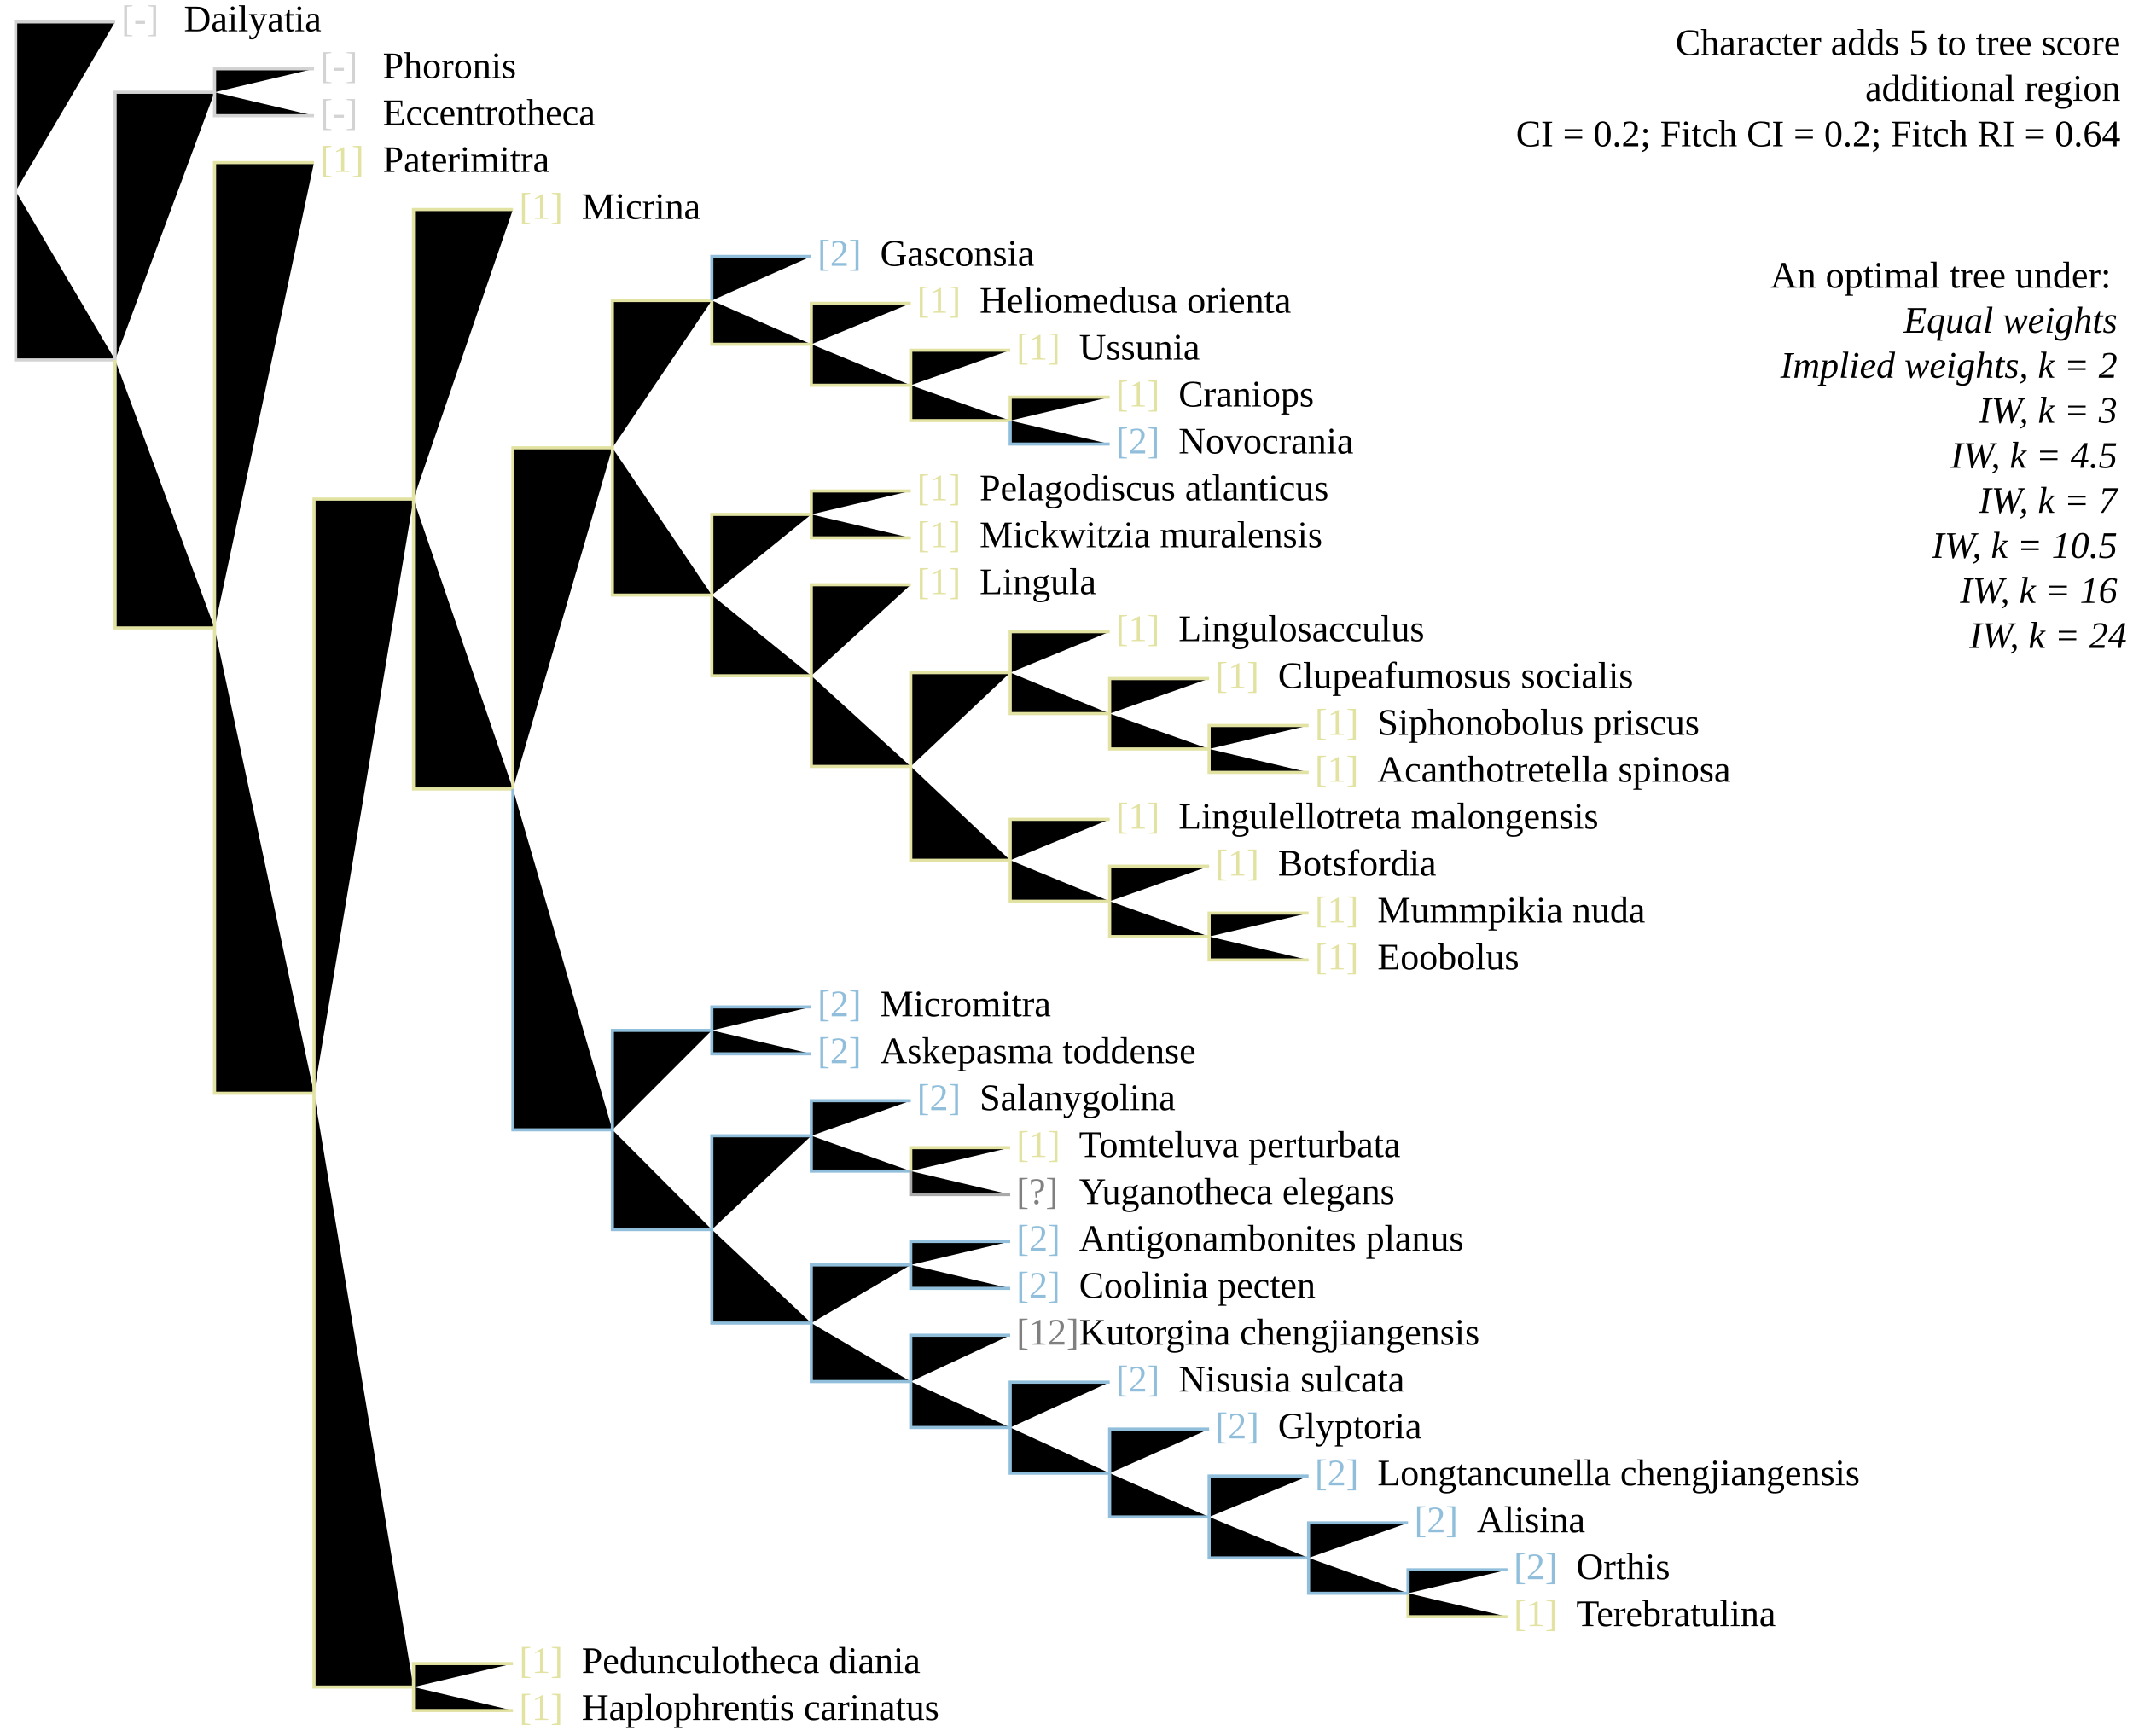
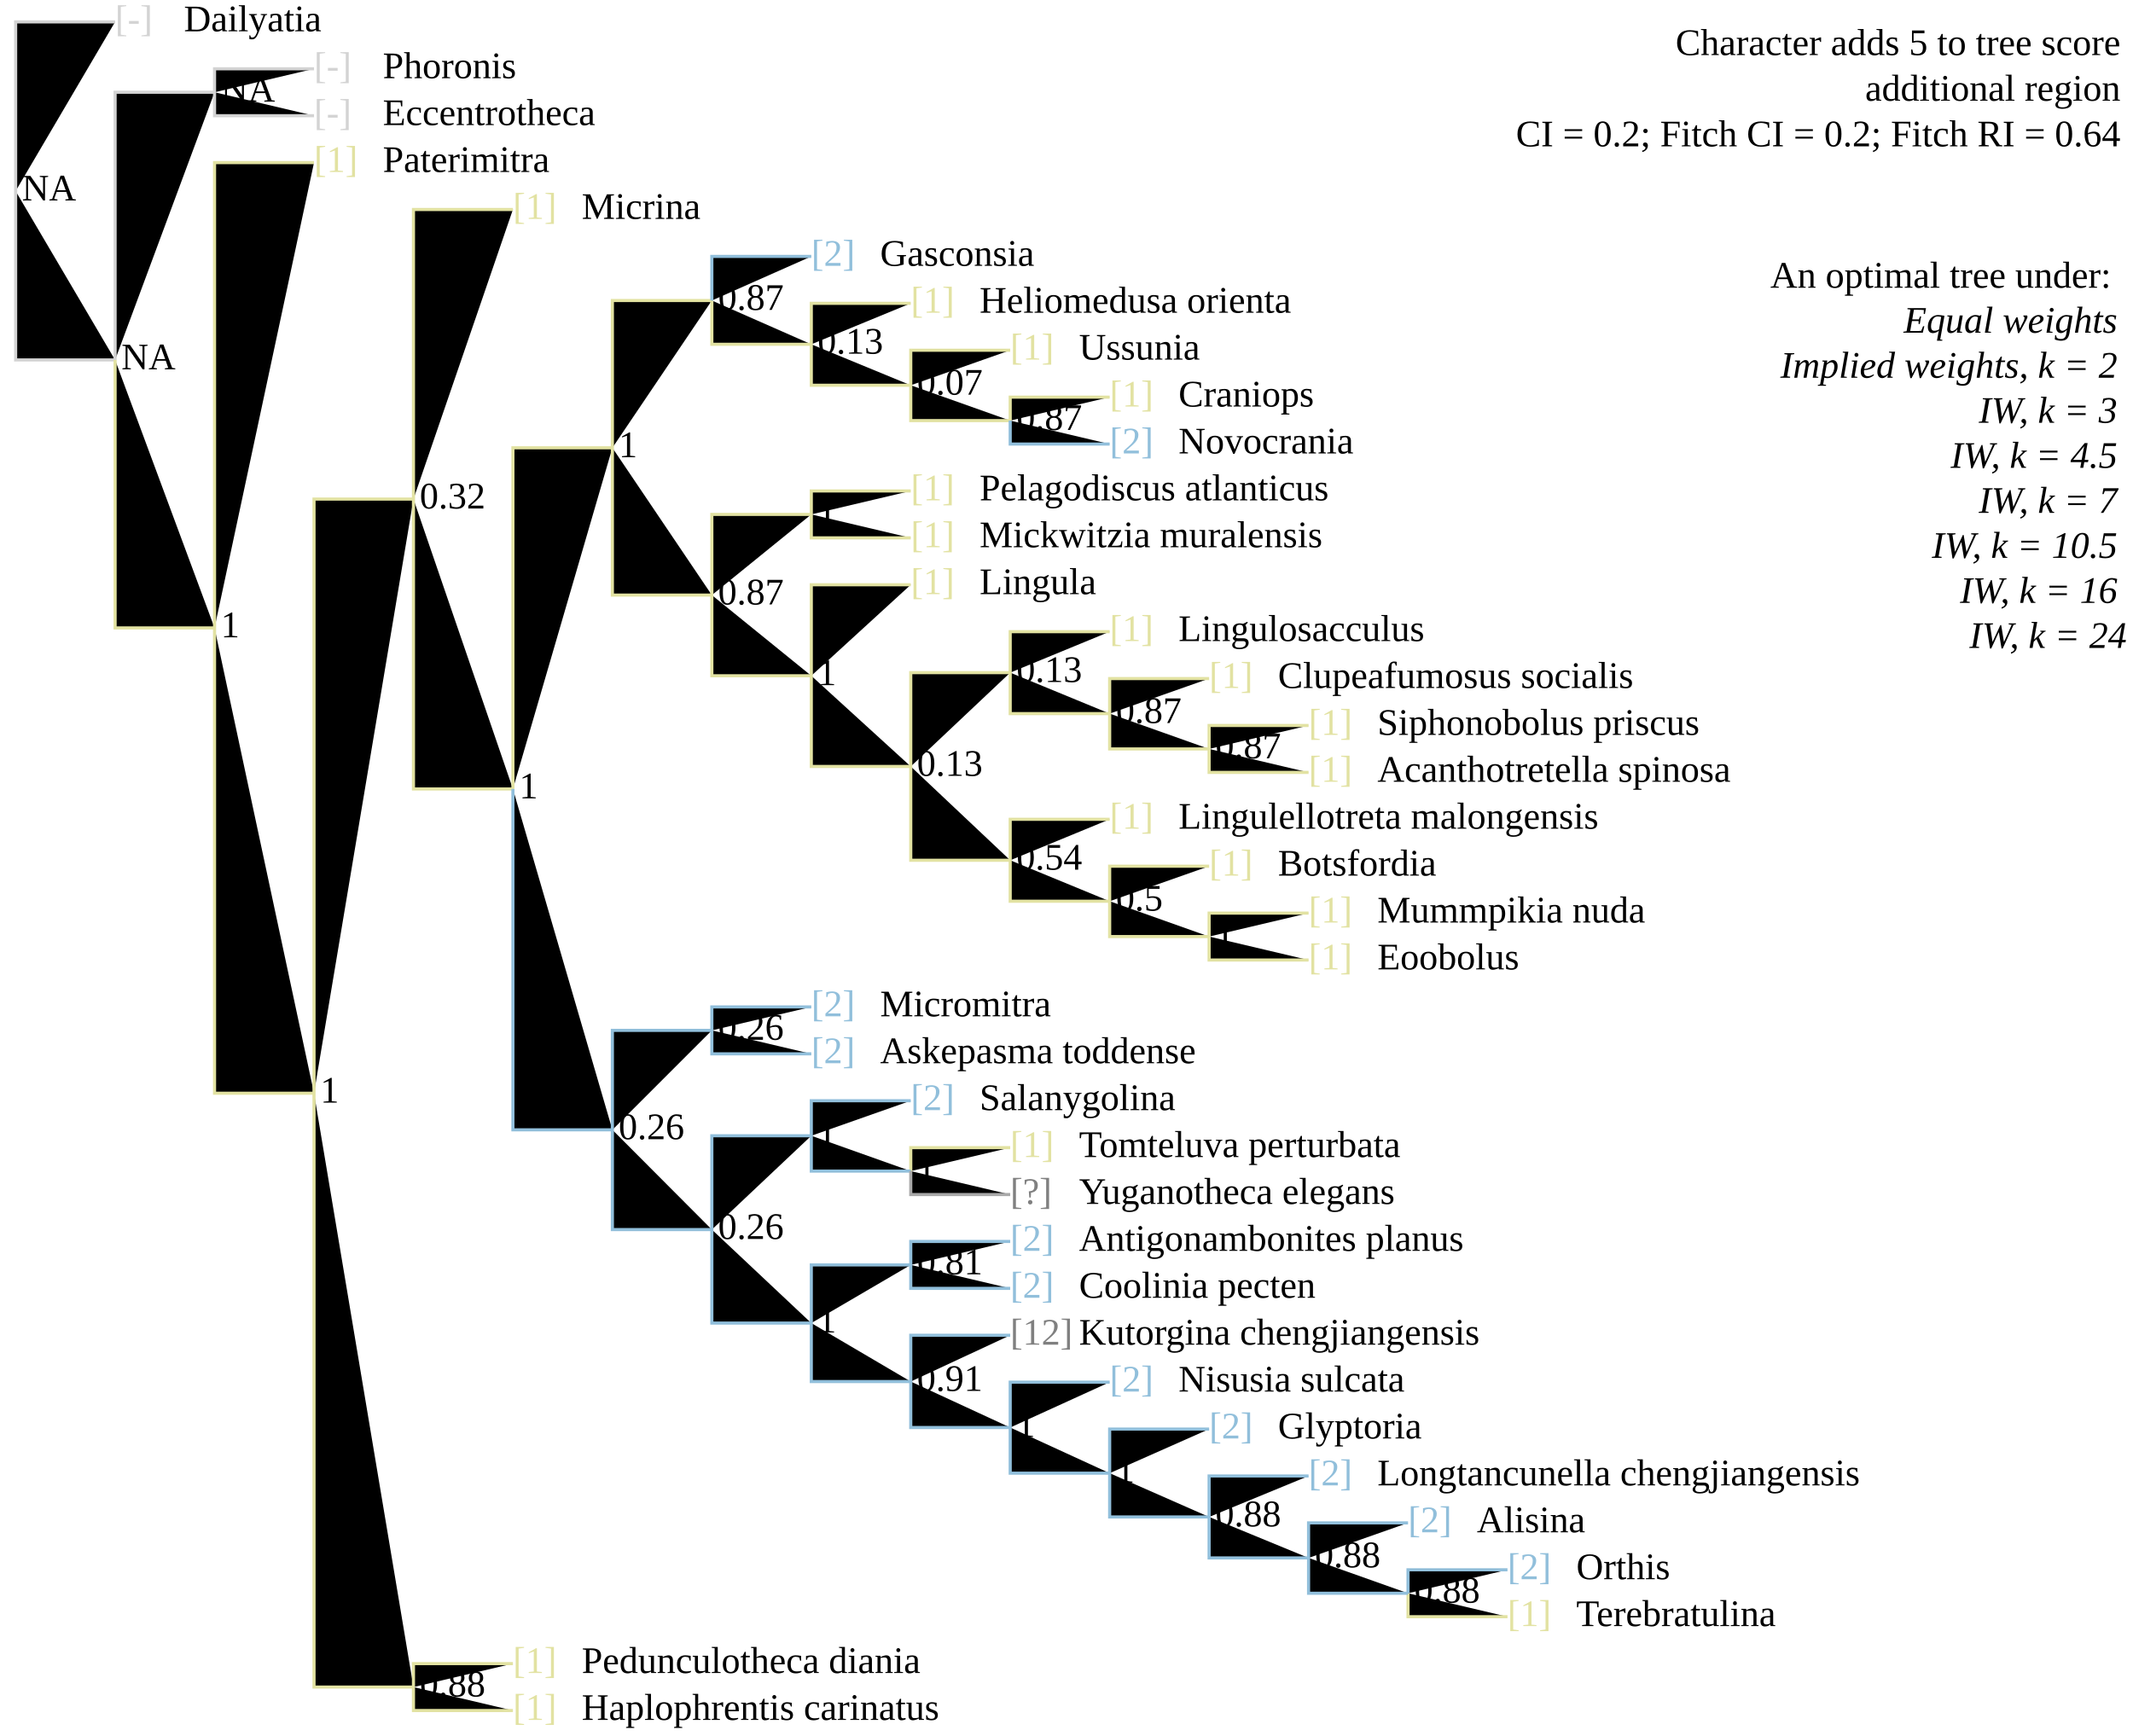
<svg xmlns="http://www.w3.org/2000/svg" version="1.1" width="682" height="555" class="tree" char="4">
  <text x="678" y="17.6" text-anchor="end" class="stepsLabel">Character adds <tspan class="score">5</tspan> to tree score</text>
  <text x="678" y="32.2" text-anchor="end" class="stepsLabel">
    <tspan class="score" /> additional region</text>
  <text x="678" y="46.8" text-anchor="end" class="stepsLabel">CI = 0.2; Fitch CI = 0.2; Fitch RI = 0.64</text>
  <text x="678" y="76" text-anchor="end" class="stepsLabel">
    <tspan dy="16">An optimal tree under:</tspan>
    <tspan x="680" style="font-style:italic" class="notThisAn" dy="1.2em">Equal weights</tspan>
    <tspan x="680" style="font-style:italic" class="notThisAn" dy="1.2em">Implied weights, k = 2</tspan>
    <tspan x="680" style="font-style:italic" class="notThisAn" dy="1.2em">IW, k = 3</tspan>
    <tspan x="680" style="font-style:italic" class="thisAn" dy="1.2em">IW, k = 4.5</tspan>
    <tspan x="680" style="font-style:italic" class="notThisAn" dy="1.2em">IW, k = 7</tspan>
    <tspan x="680" style="font-style:italic" class="notThisAn" dy="1.2em">IW, k = 10.5</tspan>
    <tspan x="680" style="font-style:italic" class="notThisAn" dy="1.2em">IW, k = 16</tspan>
    <tspan x="680" style="font-style:italic" class="notThisAn" dy="1.2em">IW, k = 24</tspan>
  </text>
-   <text x="38.8" y="10" fill="lightgrey" class="flag">[-]</text>
+   <text x="36.8" y="10" fill="lightgrey" class="flag">[-]</text>
  <text x="58.8" y="10" class="taxonLabel">Dailyatia</text>
-   <text x="102.4" y="25" fill="lightgrey" class="flag">[-]</text>
+   <text x="100.4" y="25" fill="lightgrey" class="flag">[-]</text>
  <text x="122.4" y="25" class="taxonLabel">Phoronis</text>
-   <text x="102.4" y="40" fill="lightgrey" class="flag">[-]</text>
+   <text x="100.4" y="40" fill="lightgrey" class="flag">[-]</text>
  <text x="122.4" y="40" class="taxonLabel">Eccentrotheca</text>
-   <text x="102.4" y="55" fill="#e2e2a2" class="flag">[1]</text>
+   <text x="100.4" y="55" fill="#e2e2a2" class="flag">[1]</text>
  <text x="122.4" y="55" class="taxonLabel">Paterimitra</text>
-   <text x="166" y="70" fill="#e2e2a2" class="flag">[1]</text>
+   <text x="164" y="70" fill="#e2e2a2" class="flag">[1]</text>
  <text x="186" y="70" class="taxonLabel">Micrina</text>
-   <text x="261.4" y="85" fill="#91bfdb" class="flag">[2]</text>
+   <text x="259.4" y="85" fill="#91bfdb" class="flag">[2]</text>
  <text x="281.4" y="85" class="taxonLabel">Gasconsia</text>
-   <text x="293.2" y="100" fill="#e2e2a2" class="flag">[1]</text>
+   <text x="291.2" y="100" fill="#e2e2a2" class="flag">[1]</text>
  <text x="313.2" y="100" class="taxonLabel">Heliomedusa orienta</text>
-   <text x="325" y="115" fill="#e2e2a2" class="flag">[1]</text>
+   <text x="323" y="115" fill="#e2e2a2" class="flag">[1]</text>
  <text x="345" y="115" class="taxonLabel">Ussunia</text>
-   <text x="356.8" y="145" fill="#91bfdb" class="flag">[2]</text>
+   <text x="354.8" y="145" fill="#91bfdb" class="flag">[2]</text>
  <text x="376.8" y="145" class="taxonLabel">Novocrania</text>
-   <text x="356.8" y="130" fill="#e2e2a2" class="flag">[1]</text>
+   <text x="354.8" y="130" fill="#e2e2a2" class="flag">[1]</text>
  <text x="376.8" y="130" class="taxonLabel">Craniops</text>
-   <text x="293.2" y="175" fill="#e2e2a2" class="flag">[1]</text>
+   <text x="291.2" y="175" fill="#e2e2a2" class="flag">[1]</text>
  <text x="313.2" y="175" class="taxonLabel">Mickwitzia muralensis</text>
-   <text x="293.2" y="160" fill="#e2e2a2" class="flag">[1]</text>
+   <text x="291.2" y="160" fill="#e2e2a2" class="flag">[1]</text>
  <text x="313.2" y="160" class="taxonLabel">Pelagodiscus atlanticus</text>
-   <text x="293.2" y="190" fill="#e2e2a2" class="flag">[1]</text>
+   <text x="291.2" y="190" fill="#e2e2a2" class="flag">[1]</text>
  <text x="313.2" y="190" class="taxonLabel">Lingula</text>
-   <text x="388.6" y="220" fill="#e2e2a2" class="flag">[1]</text>
+   <text x="386.6" y="220" fill="#e2e2a2" class="flag">[1]</text>
  <text x="408.6" y="220" class="taxonLabel">Clupeafumosus socialis</text>
-   <text x="356.8" y="205" fill="#e2e2a2" class="flag">[1]</text>
+   <text x="354.8" y="205" fill="#e2e2a2" class="flag">[1]</text>
  <text x="376.8" y="205" class="taxonLabel">Lingulosacculus</text>
-   <text x="420.4" y="250" fill="#e2e2a2" class="flag">[1]</text>
+   <text x="418.4" y="250" fill="#e2e2a2" class="flag">[1]</text>
  <text x="440.4" y="250" class="taxonLabel">Acanthotretella spinosa</text>
-   <text x="420.4" y="235" fill="#e2e2a2" class="flag">[1]</text>
+   <text x="418.4" y="235" fill="#e2e2a2" class="flag">[1]</text>
  <text x="440.4" y="235" class="taxonLabel">Siphonobolus priscus</text>
-   <text x="356.8" y="265" fill="#e2e2a2" class="flag">[1]</text>
+   <text x="354.8" y="265" fill="#e2e2a2" class="flag">[1]</text>
  <text x="376.8" y="265" class="taxonLabel">Lingulellotreta malongensis</text>
-   <text x="388.6" y="280" fill="#e2e2a2" class="flag">[1]</text>
+   <text x="386.6" y="280" fill="#e2e2a2" class="flag">[1]</text>
  <text x="408.6" y="280" class="taxonLabel">Botsfordia</text>
-   <text x="420.4" y="295" fill="#e2e2a2" class="flag">[1]</text>
+   <text x="418.4" y="295" fill="#e2e2a2" class="flag">[1]</text>
  <text x="440.4" y="295" class="taxonLabel">Mummpikia nuda</text>
-   <text x="420.4" y="310" fill="#e2e2a2" class="flag">[1]</text>
+   <text x="418.4" y="310" fill="#e2e2a2" class="flag">[1]</text>
  <text x="440.4" y="310" class="taxonLabel">Eoobolus</text>
-   <text x="261.4" y="340" fill="#91bfdb" class="flag">[2]</text>
+   <text x="259.4" y="340" fill="#91bfdb" class="flag">[2]</text>
  <text x="281.4" y="340" class="taxonLabel">Askepasma toddense</text>
-   <text x="261.4" y="325" fill="#91bfdb" class="flag">[2]</text>
+   <text x="259.4" y="325" fill="#91bfdb" class="flag">[2]</text>
  <text x="281.4" y="325" class="taxonLabel">Micromitra</text>
-   <text x="293.2" y="355" fill="#91bfdb" class="flag">[2]</text>
+   <text x="291.2" y="355" fill="#91bfdb" class="flag">[2]</text>
  <text x="313.2" y="355" class="taxonLabel">Salanygolina</text>
-   <text x="325" y="385" fill="grey" class="flag">[?]</text>
+   <text x="323" y="385" fill="grey" class="flag">[?]</text>
  <text x="345" y="385" class="taxonLabel">Yuganotheca elegans</text>
-   <text x="325" y="370" fill="#e2e2a2" class="flag">[1]</text>
+   <text x="323" y="370" fill="#e2e2a2" class="flag">[1]</text>
  <text x="345" y="370" class="taxonLabel">Tomteluva perturbata</text>
-   <text x="325" y="415" fill="#91bfdb" class="flag">[2]</text>
+   <text x="323" y="415" fill="#91bfdb" class="flag">[2]</text>
  <text x="345" y="415" class="taxonLabel">Coolinia pecten</text>
-   <text x="325" y="400" fill="#91bfdb" class="flag">[2]</text>
+   <text x="323" y="400" fill="#91bfdb" class="flag">[2]</text>
  <text x="345" y="400" class="taxonLabel">Antigonambonites planus</text>
-   <text x="325" y="430" fill="grey" class="flag">[12]</text>
+   <text x="323" y="430" fill="grey" class="flag">[12]</text>
  <text x="345" y="430" class="taxonLabel">Kutorgina chengjiangensis</text>
-   <text x="356.8" y="445" fill="#91bfdb" class="flag">[2]</text>
+   <text x="354.8" y="445" fill="#91bfdb" class="flag">[2]</text>
  <text x="376.8" y="445" class="taxonLabel">Nisusia sulcata</text>
-   <text x="388.6" y="460" fill="#91bfdb" class="flag">[2]</text>
+   <text x="386.6" y="460" fill="#91bfdb" class="flag">[2]</text>
  <text x="408.6" y="460" class="taxonLabel">Glyptoria</text>
-   <text x="420.4" y="475" fill="#91bfdb" class="flag">[2]</text>
+   <text x="418.4" y="475" fill="#91bfdb" class="flag">[2]</text>
  <text x="440.4" y="475" class="taxonLabel">Longtancunella chengjiangensis</text>
-   <text x="452.2" y="490" fill="#91bfdb" class="flag">[2]</text>
+   <text x="450.2" y="490" fill="#91bfdb" class="flag">[2]</text>
  <text x="472.2" y="490" class="taxonLabel">Alisina</text>
-   <text x="484" y="520" fill="#e2e2a2" class="flag">[1]</text>
+   <text x="482" y="520" fill="#e2e2a2" class="flag">[1]</text>
  <text x="504" y="520" class="taxonLabel">Terebratulina</text>
-   <text x="484" y="505" fill="#91bfdb" class="flag">[2]</text>
+   <text x="482" y="505" fill="#91bfdb" class="flag">[2]</text>
  <text x="504" y="505" class="taxonLabel">Orthis</text>
-   <text x="166" y="550" fill="#e2e2a2" class="flag">[1]</text>
+   <text x="164" y="550" fill="#e2e2a2" class="flag">[1]</text>
  <text x="186" y="550" class="taxonLabel">Haplophrentis carinatus</text>
-   <text x="166" y="535" fill="#e2e2a2" class="flag">[1]</text>
+   <text x="164" y="535" fill="#e2e2a2" class="flag">[1]</text>
  <text x="186" y="535" class="taxonLabel">Pedunculotheca diania</text>
  <path d="M5,61.1V7H36.8M5,61.1V115.1H36.8M36.8,115.1V29.5H68.6M68.6,29.5V22H100.4M68.6,29.5V37H100.4" stroke="lightgrey" class="inapplicable" />
  <path d="M36.8,115.1V200.8H68.6M68.6,200.8V52H100.4M68.6,200.8V349.6H100.4M100.4,349.6V159.6H132.2M132.2,159.6V67H164M132.2,159.6V252.3H164M164,252.3V143.2H195.8M195.8,143.2V96.1H227.6M227.6,96.1V110.1H259.4M259.4,110.1V97H291.2M259.4,110.1V123.2H291.2M291.2,123.2V112H323M291.2,123.2V134.5H323M323,134.5V127H354.8M195.8,143.2V190.3H227.6M227.6,190.3V164.5H259.4M259.4,164.5V157H291.2M259.4,164.5V172H291.2M227.6,190.3V216.1H259.4M259.4,216.1V187H291.2M259.4,216.1V245.1H291.2M291.2,245.1V215.1H323M323,215.1V202H354.8M323,215.1V228.2H354.8M354.8,228.2V217H386.6M354.8,228.2V239.5H386.6M386.6,239.5V232H418.4M386.6,239.5V247H418.4M291.2,245.1V275.1H323M323,275.1V262H354.8M323,275.1V288.2H354.8M354.8,288.2V277H386.6M354.8,288.2V299.5H386.6M386.6,299.5V292H418.4M386.6,299.5V307H418.4M291.2,374.5V367H323M450.2,509.5V517H482M100.4,349.6V539.5H132.2M132.2,539.5V532H164M132.2,539.5V547H164" stroke="#e2e2a2" />
  <path d="M227.6,96.1V82H259.4M323,134.5V142H354.8M164,252.3V361.3H195.8M195.8,361.3V329.5H227.6M227.6,329.5V322H259.4M227.6,329.5V337H259.4M195.8,361.3V393.2H227.6M227.6,393.2V363.2H259.4M259.4,363.2V352H291.2M259.4,363.2V374.5H291.2M227.6,393.2V423.1H259.4M259.4,423.1V404.5H291.2M291.2,404.5V397H323M291.2,404.5V412H323M259.4,423.1V441.8H291.2M291.2,441.8V427H323M291.2,441.8V456.5H323M323,456.5V442H354.8M323,456.5V471.1H354.8M354.8,471.1V457H386.6M354.8,471.1V485.1H386.6M386.6,485.1V472H418.4M386.6,485.1V498.2H418.4M418.4,498.2V487H450.2M418.4,498.2V509.5H450.2M450.2,509.5V502H482" stroke="#91bfdb" />
  <path d="M291.2,374.5V382H323" stroke="darkgrey" />
+   <text x="7" y="64.1" class="node">NA</text>
+   <text x="38.8" y="118.1" class="node">NA</text>
+   <text x="70.6" y="32.5" class="node">NA</text>
+   <text x="70.6" y="203.8" class="node">1</text>
+   <text x="102.4" y="352.6" class="node">1</text>
+   <text x="134.2" y="162.6" class="node">0.32</text>
+   <text x="166" y="255.3" class="node">1</text>
+   <text x="197.8" y="146.2" class="node">1</text>
+   <text x="229.6" y="99.1" class="node">0.87</text>
+   <text x="261.4" y="113.1" class="node">0.13</text>
+   <text x="293.2" y="126.2" class="node">0.07</text>
+   <text x="325" y="137.5" class="node">0.87</text>
+   <text x="229.6" y="193.3" class="node">0.87</text>
+   <text x="261.4" y="167.5" class="node">1</text>
+   <text x="261.4" y="219.1" class="node">1</text>
+   <text x="293.2" y="248.1" class="node">0.13</text>
+   <text x="325" y="218.1" class="node">0.13</text>
+   <text x="356.8" y="231.2" class="node">0.87</text>
+   <text x="388.6" y="242.5" class="node">0.87</text>
+   <text x="325" y="278.1" class="node">0.54</text>
+   <text x="356.8" y="291.2" class="node">0.5</text>
+   <text x="388.6" y="302.5" class="node">1</text>
+   <text x="197.8" y="364.3" class="node">0.26</text>
+   <text x="229.6" y="332.5" class="node">0.26</text>
+   <text x="229.6" y="396.2" class="node">0.26</text>
+   <text x="261.4" y="366.2" class="node">1</text>
+   <text x="293.2" y="377.5" class="node">1</text>
+   <text x="261.4" y="426.1" class="node">1</text>
+   <text x="293.2" y="407.5" class="node">0.81</text>
+   <text x="293.2" y="444.8" class="node">0.91</text>
+   <text x="325" y="459.5" class="node">1</text>
+   <text x="356.8" y="474.1" class="node">1</text>
+   <text x="388.6" y="488.1" class="node">0.88</text>
+   <text x="420.4" y="501.2" class="node">0.88</text>
+   <text x="452.2" y="512.5" class="node">0.88</text>
+   <text x="134.2" y="542.5" class="node">0.88</text>
</svg>
